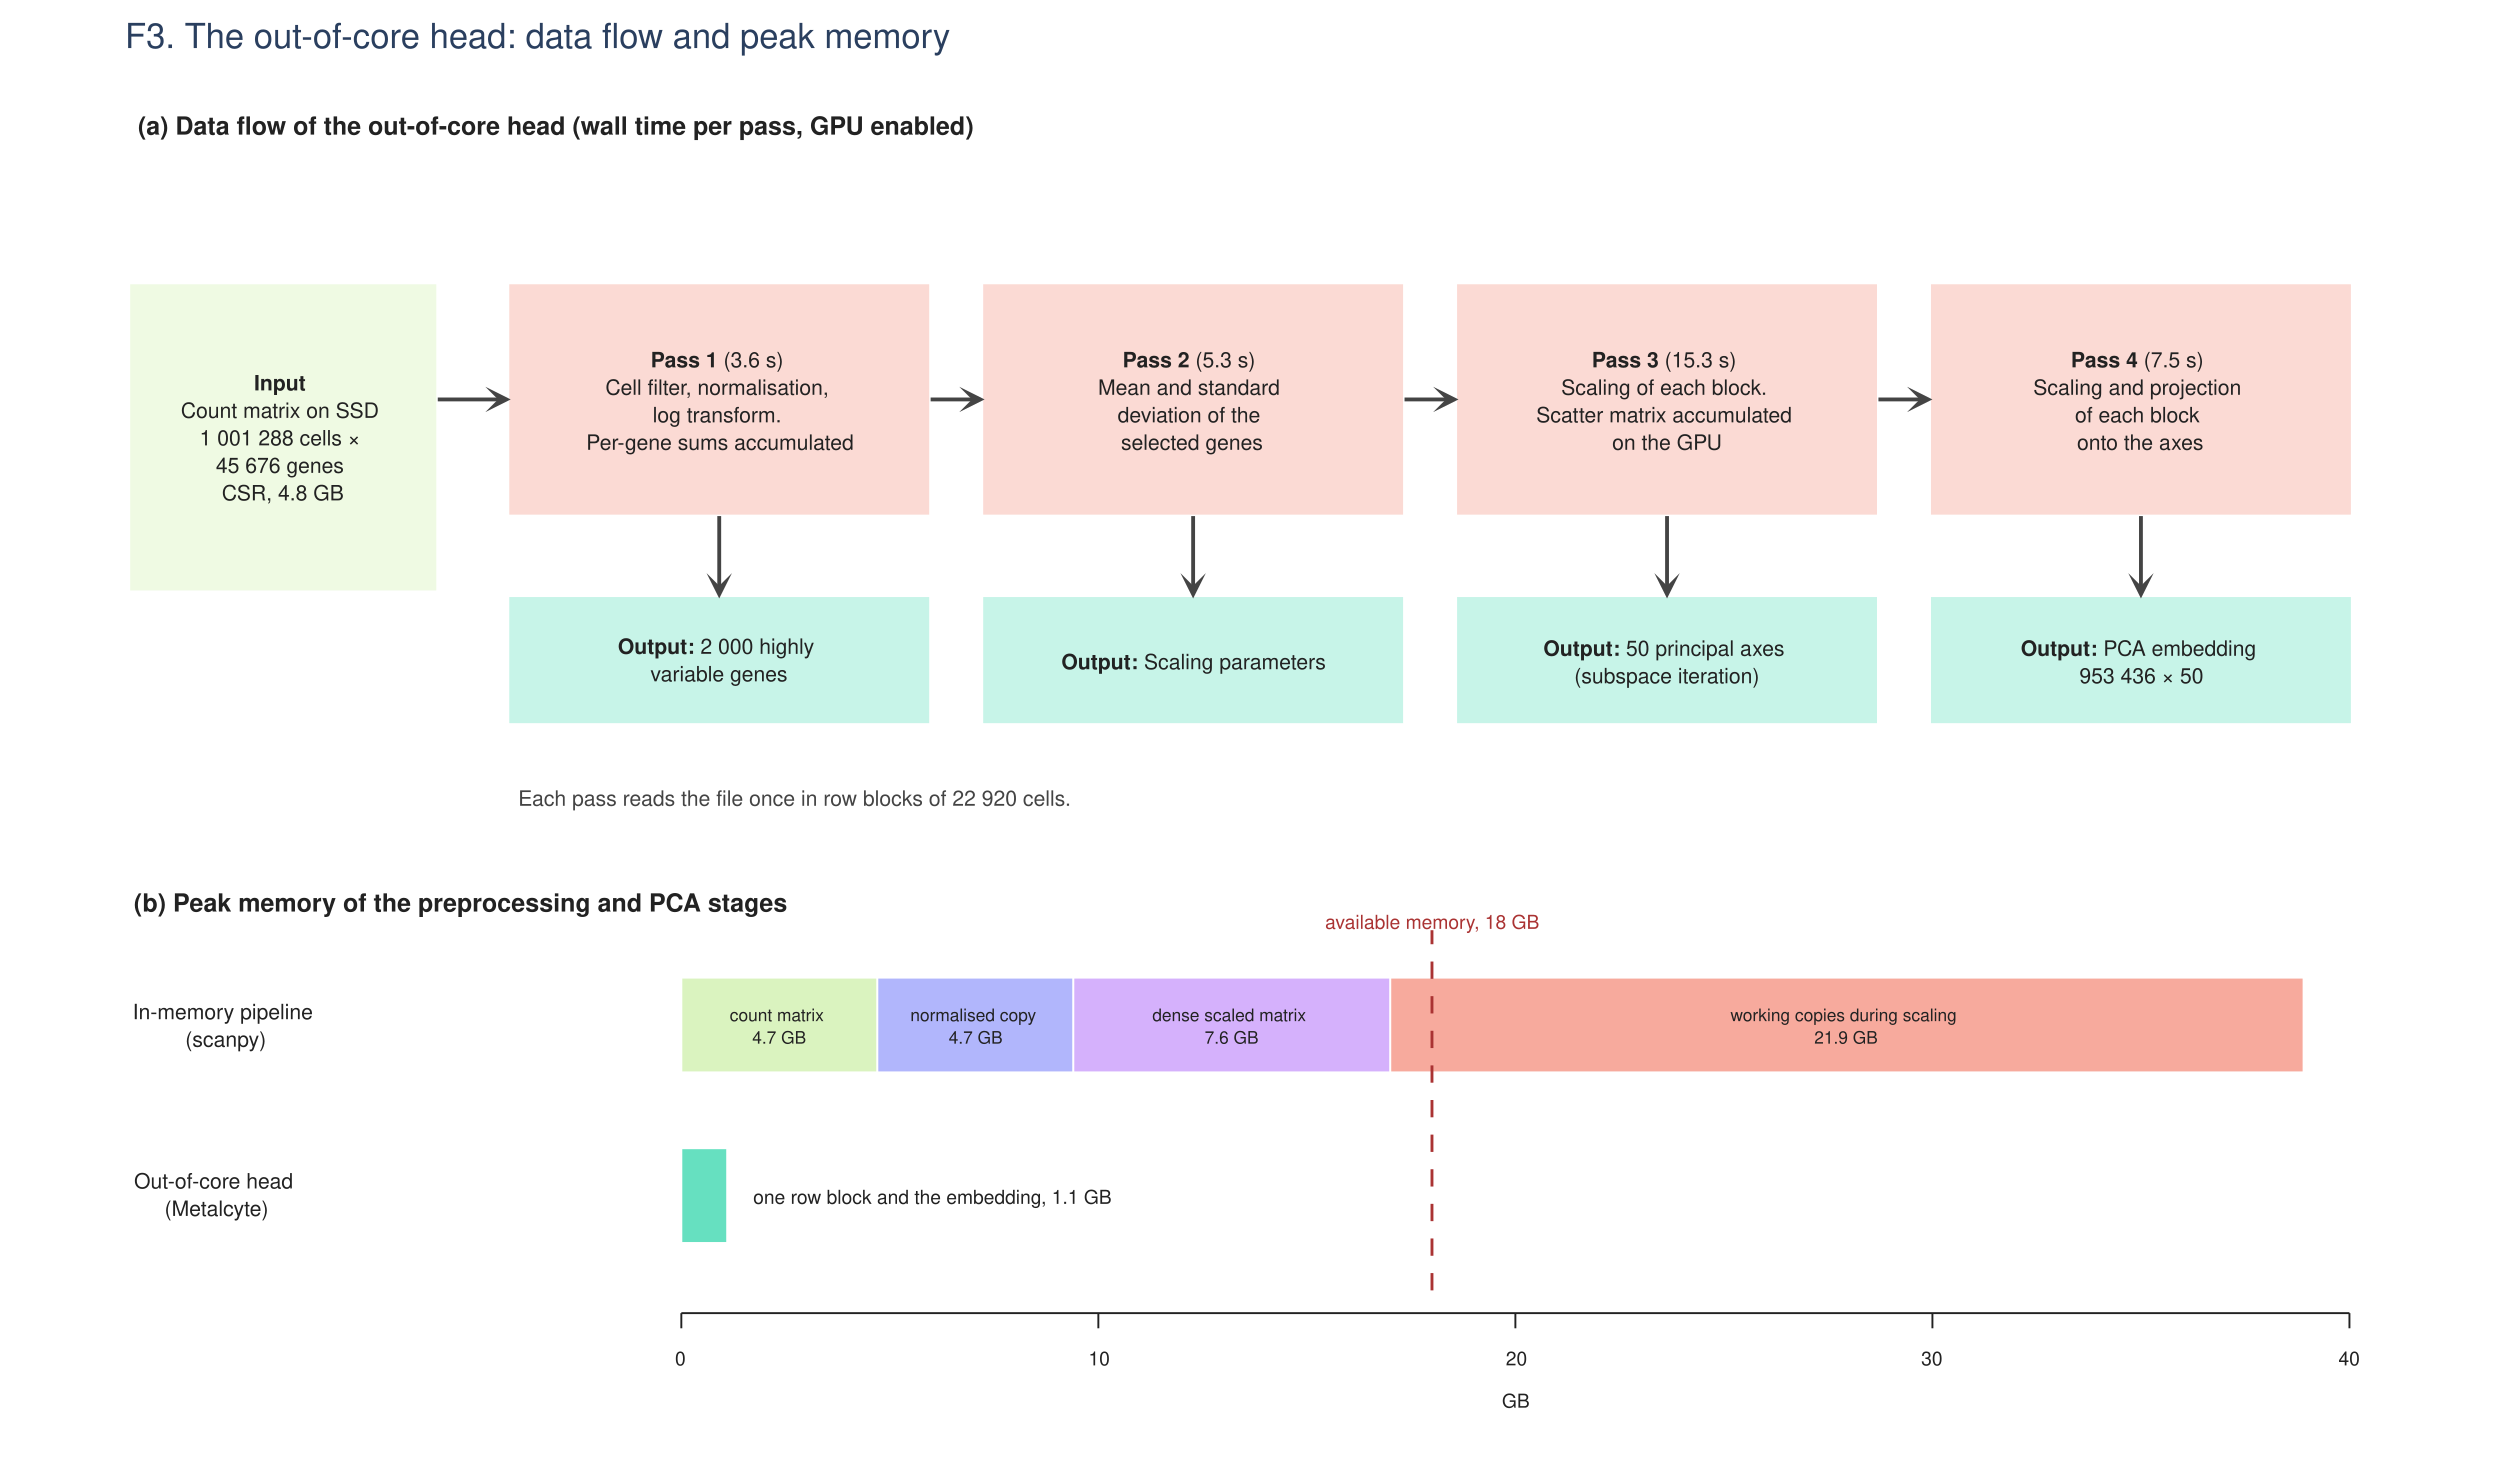
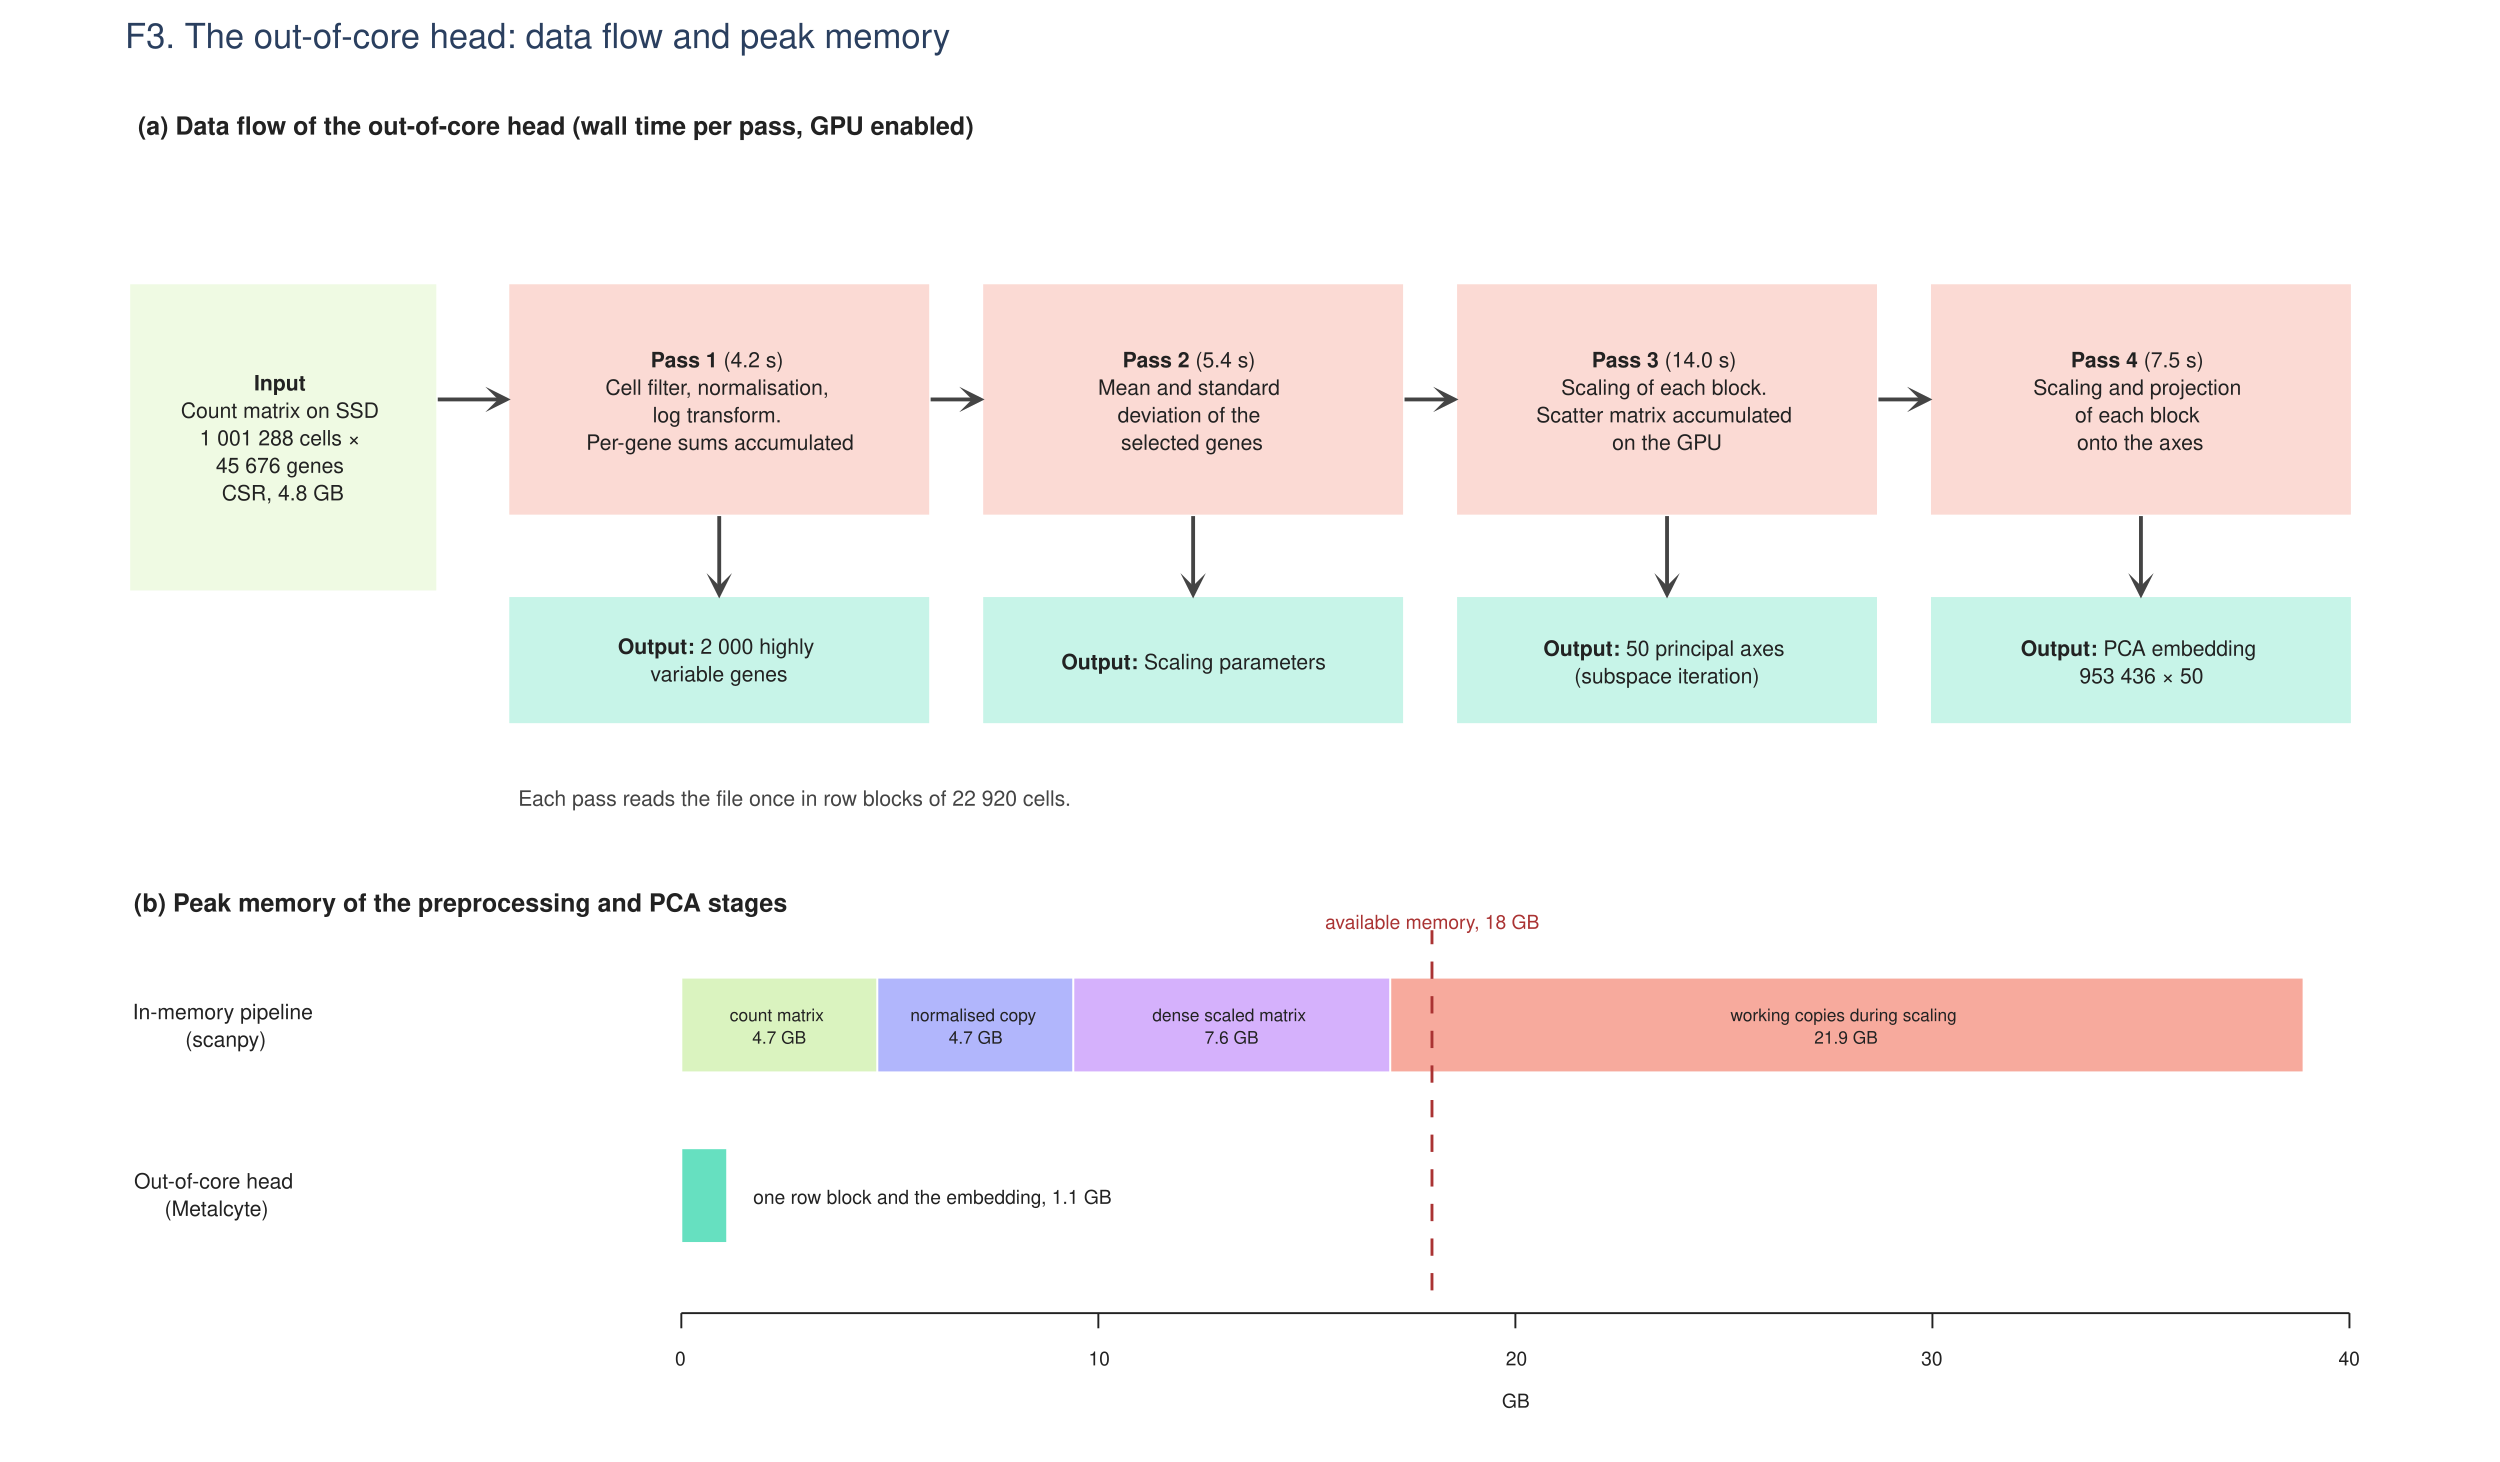
<svg xmlns="http://www.w3.org/2000/svg" class="main-svg" width="1300" height="760" style="" viewBox="0 0 1300 760">
  <rect x="0" y="0" width="1300" height="760" style="fill: rgb(255, 255, 255); fill-opacity: 1;" />
-   <defs id="defs-46ca34">
+   <defs id="defs-37f586">
    <g class="clips">
-       <clipPath id="clip46ca34xyplot" class="plotclip">
+       <clipPath id="clip37f586xyplot" class="plotclip">
        <rect width="1260" height="690" />
      </clipPath>
-       <clipPath class="axesclip" id="clip46ca34x">
+       <clipPath class="axesclip" id="clip37f586x">
        <rect x="20" y="0" width="1260" height="760" />
      </clipPath>
-       <clipPath class="axesclip" id="clip46ca34y">
+       <clipPath class="axesclip" id="clip37f586y">
        <rect x="0" y="50" width="1300" height="690" />
      </clipPath>
-       <clipPath class="axesclip" id="clip46ca34xy">
+       <clipPath class="axesclip" id="clip37f586xy">
        <rect x="20" y="50" width="1260" height="690" />
      </clipPath>
    </g>
    <g class="gradients" />
    <g class="patterns" />
  </defs>
  <g class="bglayer" />
  <g class="layer-below">
    <g class="imagelayer" />
    <g class="shapelayer" />
  </g>
  <g class="cartesianlayer">
    <g class="subplot xy">
      <g class="layer-subplot">
        <g class="shapelayer">
-           <g class="shape-group" data-index="0" clip-path="url(#clip46ca34xy)">
+           <g class="shape-group" data-index="0" clip-path="url(#clip37f586xy)">
            <path data-index="0" fill-rule="evenodd" d="M68.43,306.29H226.14V148.57H68.43Z" style="opacity: 0.22; stroke: rgb(182, 232, 128); stroke-opacity: 1; fill: rgb(182, 232, 128); fill-opacity: 1; stroke-width: 1.5px;" />
          </g>
-           <g class="shape-group" data-index="1" clip-path="url(#clip46ca34xy)">
+           <g class="shape-group" data-index="1" clip-path="url(#clip37f586xy)">
            <path data-index="1" fill-rule="evenodd" d="M265.57,266.86H482.43V148.57H265.57Z" style="opacity: 0.22; stroke: rgb(239, 85, 59); stroke-opacity: 1; fill: rgb(239, 85, 59); fill-opacity: 1; stroke-width: 1.5px;" />
          </g>
-           <g class="shape-group" data-index="2" clip-path="url(#clip46ca34xy)">
+           <g class="shape-group" data-index="2" clip-path="url(#clip37f586xy)">
            <path data-index="2" fill-rule="evenodd" d="M265.57,375.29H482.43V311.21H265.57Z" style="opacity: 0.22; stroke: rgb(0, 204, 150); stroke-opacity: 1; fill: rgb(0, 204, 150); fill-opacity: 1; stroke-width: 1.5px;" />
          </g>
-           <g class="shape-group" data-index="3" clip-path="url(#clip46ca34xy)">
+           <g class="shape-group" data-index="3" clip-path="url(#clip37f586xy)">
            <path data-index="3" fill-rule="evenodd" d="M512,266.86H728.86V148.57H512Z" style="opacity: 0.22; stroke: rgb(239, 85, 59); stroke-opacity: 1; fill: rgb(239, 85, 59); fill-opacity: 1; stroke-width: 1.5px;" />
          </g>
-           <g class="shape-group" data-index="4" clip-path="url(#clip46ca34xy)">
+           <g class="shape-group" data-index="4" clip-path="url(#clip37f586xy)">
            <path data-index="4" fill-rule="evenodd" d="M512,375.29H728.86V311.21H512Z" style="opacity: 0.22; stroke: rgb(0, 204, 150); stroke-opacity: 1; fill: rgb(0, 204, 150); fill-opacity: 1; stroke-width: 1.5px;" />
          </g>
-           <g class="shape-group" data-index="5" clip-path="url(#clip46ca34xy)">
+           <g class="shape-group" data-index="5" clip-path="url(#clip37f586xy)">
            <path data-index="5" fill-rule="evenodd" d="M758.43,266.86H975.29V148.57H758.43Z" style="opacity: 0.22; stroke: rgb(239, 85, 59); stroke-opacity: 1; fill: rgb(239, 85, 59); fill-opacity: 1; stroke-width: 1.5px;" />
          </g>
-           <g class="shape-group" data-index="6" clip-path="url(#clip46ca34xy)">
+           <g class="shape-group" data-index="6" clip-path="url(#clip37f586xy)">
            <path data-index="6" fill-rule="evenodd" d="M758.43,375.29H975.29V311.21H758.43Z" style="opacity: 0.22; stroke: rgb(0, 204, 150); stroke-opacity: 1; fill: rgb(0, 204, 150); fill-opacity: 1; stroke-width: 1.5px;" />
          </g>
-           <g class="shape-group" data-index="7" clip-path="url(#clip46ca34xy)">
+           <g class="shape-group" data-index="7" clip-path="url(#clip37f586xy)">
            <path data-index="7" fill-rule="evenodd" d="M1004.86,266.86H1221.71V148.57H1004.86Z" style="opacity: 0.22; stroke: rgb(239, 85, 59); stroke-opacity: 1; fill: rgb(239, 85, 59); fill-opacity: 1; stroke-width: 1.5px;" />
          </g>
-           <g class="shape-group" data-index="8" clip-path="url(#clip46ca34xy)">
+           <g class="shape-group" data-index="8" clip-path="url(#clip37f586xy)">
            <path data-index="8" fill-rule="evenodd" d="M1004.86,375.29H1221.71V311.21H1004.86Z" style="opacity: 0.22; stroke: rgb(0, 204, 150); stroke-opacity: 1; fill: rgb(0, 204, 150); fill-opacity: 1; stroke-width: 1.5px;" />
          </g>
        </g>
        <g class="imagelayer" />
      </g>
      <g class="minor-gridlayer">
        <g class="x" />
        <g class="y" />
      </g>
      <g class="gridlayer">
        <g class="x" />
        <g class="y" />
      </g>
      <g class="zerolinelayer" />
      <g class="layer-between">
        <g class="shapelayer" />
        <g class="imagelayer" />
      </g>
      <path class="xlines-below" />
      <path class="ylines-below" />
      <g class="overlines-below" />
      <g class="xaxislayer-below" />
      <g class="yaxislayer-below" />
      <g class="overaxes-below" />
      <g class="overplot">
-         <g class="xy" transform="translate(20,50)" clip-path="url(#clip46ca34xyplot)" />
+         <g class="xy" transform="translate(20,50)" clip-path="url(#clip37f586xyplot)" />
      </g>
      <g class="zerolinelayer-above" />
      <path class="xlines-above crisp" d="M0,0" style="fill: none;" />
      <path class="ylines-above crisp" d="M0,0" style="fill: none;" />
      <g class="overlines-above" />
      <g class="xaxislayer-above" />
      <g class="yaxislayer-above" />
      <g class="overaxes-above" />
    </g>
  </g>
  <g class="polarlayer" />
  <g class="smithlayer" />
  <g class="ternarylayer" />
  <g class="geolayer" />
  <g class="funnelarealayer" />
  <g class="pielayer" />
  <g class="iciclelayer" />
  <g class="treemaplayer" />
  <g class="sunburstlayer" />
  <g class="glimages" />
-   <defs id="topdefs-46ca34">
+   <defs id="topdefs-37f586">
    <g class="clips" />
  </defs>
  <g class="layer-above">
    <g class="imagelayer" />
    <g class="shapelayer">
-       <g class="shape-group" data-index="9" clip-path="url(#clip46ca34xy)">
+       <g class="shape-group" data-index="9" clip-path="url(#clip37f586xy)">
        <path data-index="9" fill-rule="evenodd" d="M354.29,690.71L354.29,682.83" style="opacity: 1; stroke: rgb(34, 34, 34); stroke-opacity: 1; fill: rgb(0, 0, 0); fill-opacity: 0; stroke-width: 1px;" />
      </g>
-       <g class="shape-group" data-index="10" clip-path="url(#clip46ca34xy)">
+       <g class="shape-group" data-index="10" clip-path="url(#clip37f586xy)">
        <path data-index="10" fill-rule="evenodd" d="M571.14,690.71L571.14,682.83" style="opacity: 1; stroke: rgb(34, 34, 34); stroke-opacity: 1; fill: rgb(0, 0, 0); fill-opacity: 0; stroke-width: 1px;" />
      </g>
-       <g class="shape-group" data-index="11" clip-path="url(#clip46ca34xy)">
+       <g class="shape-group" data-index="11" clip-path="url(#clip37f586xy)">
        <path data-index="11" fill-rule="evenodd" d="M788,690.71L788,682.83" style="opacity: 1; stroke: rgb(34, 34, 34); stroke-opacity: 1; fill: rgb(0, 0, 0); fill-opacity: 0; stroke-width: 1px;" />
      </g>
-       <g class="shape-group" data-index="12" clip-path="url(#clip46ca34xy)">
+       <g class="shape-group" data-index="12" clip-path="url(#clip37f586xy)">
        <path data-index="12" fill-rule="evenodd" d="M1004.86,690.71L1004.86,682.83" style="opacity: 1; stroke: rgb(34, 34, 34); stroke-opacity: 1; fill: rgb(0, 0, 0); fill-opacity: 0; stroke-width: 1px;" />
      </g>
-       <g class="shape-group" data-index="13" clip-path="url(#clip46ca34xy)">
+       <g class="shape-group" data-index="13" clip-path="url(#clip37f586xy)">
        <path data-index="13" fill-rule="evenodd" d="M1221.71,690.71L1221.71,682.83" style="opacity: 1; stroke: rgb(34, 34, 34); stroke-opacity: 1; fill: rgb(0, 0, 0); fill-opacity: 0; stroke-width: 1px;" />
      </g>
-       <g class="shape-group" data-index="14" clip-path="url(#clip46ca34xy)">
+       <g class="shape-group" data-index="14" clip-path="url(#clip37f586xy)">
        <path data-index="14" fill-rule="evenodd" d="M354.29,682.83L1221.71,682.83" style="opacity: 1; stroke: rgb(34, 34, 34); stroke-opacity: 1; fill: rgb(0, 0, 0); fill-opacity: 0; stroke-width: 1px;" />
      </g>
-       <g class="shape-group" data-index="15" clip-path="url(#clip46ca34xy)">
+       <g class="shape-group" data-index="15" clip-path="url(#clip37f586xy)">
        <path data-index="15" fill-rule="evenodd" d="M354.29,557.64H456.21V508.36H354.29Z" style="opacity: 0.5; stroke: rgb(255, 255, 255); stroke-opacity: 1; fill: rgb(182, 232, 128); fill-opacity: 1; stroke-width: 1px;" />
      </g>
-       <g class="shape-group" data-index="16" clip-path="url(#clip46ca34xy)">
+       <g class="shape-group" data-index="16" clip-path="url(#clip37f586xy)">
        <path data-index="16" fill-rule="evenodd" d="M456.21,557.64H558.13V508.36H456.21Z" style="opacity: 0.5; stroke: rgb(255, 255, 255); stroke-opacity: 1; fill: rgb(99, 110, 250); fill-opacity: 1; stroke-width: 1px;" />
      </g>
-       <g class="shape-group" data-index="17" clip-path="url(#clip46ca34xy)">
+       <g class="shape-group" data-index="17" clip-path="url(#clip37f586xy)">
        <path data-index="17" fill-rule="evenodd" d="M558.13,557.64H722.94V508.36H558.13Z" style="opacity: 0.5; stroke: rgb(255, 255, 255); stroke-opacity: 1; fill: rgb(171, 99, 250); fill-opacity: 1; stroke-width: 1px;" />
      </g>
-       <g class="shape-group" data-index="18" clip-path="url(#clip46ca34xy)">
+       <g class="shape-group" data-index="18" clip-path="url(#clip37f586xy)">
        <path data-index="18" fill-rule="evenodd" d="M722.94,557.64H1197.86V508.36H722.94Z" style="opacity: 0.5; stroke: rgb(255, 255, 255); stroke-opacity: 1; fill: rgb(239, 85, 59); fill-opacity: 1; stroke-width: 1px;" />
      </g>
-       <g class="shape-group" data-index="19" clip-path="url(#clip46ca34xy)">
+       <g class="shape-group" data-index="19" clip-path="url(#clip37f586xy)">
        <path data-index="19" fill-rule="evenodd" d="M354.29,646.36H378.14V597.07H354.29Z" style="opacity: 0.6; stroke: rgb(255, 255, 255); stroke-opacity: 1; fill: rgb(0, 204, 150); fill-opacity: 1; stroke-width: 1px;" />
      </g>
-       <g class="shape-group" data-index="20" clip-path="url(#clip46ca34xy)">
+       <g class="shape-group" data-index="20" clip-path="url(#clip37f586xy)">
        <path data-index="20" fill-rule="evenodd" d="M744.63,671L744.63,483.71" style="opacity: 1; stroke: rgb(170, 51, 51); stroke-opacity: 1; fill: rgb(0, 0, 0); fill-opacity: 0; stroke-dasharray: 9px, 9px; stroke-width: 1.5px;" />
      </g>
    </g>
  </g>
  <g class="infolayer">
    <g class="g-gtitle">
      <text class="gtitle" x="65" y="25" text-anchor="start" dy="0em" style="opacity: 1; font-family: 'Helvetica Neue', Helvetica, Arial, sans-serif; font-size: 18px; fill: rgb(42, 63, 95); fill-opacity: 1; white-space: pre;">F3. The out-of-core head: data flow and peak memory</text>
    </g>
    <g class="annotation" data-index="0" style="opacity: 1;">
      <g class="annotation-text-g" transform="rotate(0,289.43,64.79)">
        <g class="cursor-pointer" transform="translate(68,55)">
          <rect class="bg" x="0.5" y="0.5" width="441" height="19" style="stroke-width: 1px; stroke: rgb(0, 0, 0); stroke-opacity: 0; fill: rgb(0, 0, 0); fill-opacity: 0;" />
          <text class="annotation-text" text-anchor="middle" x="221.031" y="15" style="font-family: 'Helvetica Neue', Helvetica, Arial, sans-serif; font-size: 13px; fill: rgb(34, 34, 34); fill-opacity: 1; white-space: pre;">
            <tspan style="font-weight:bold">(a) Data flow of the out-of-core head (wall time per pass, GPU enabled)</tspan>
          </text>
        </g>
      </g>
    </g>
    <g class="annotation" data-index="1" style="opacity: 1;">
      <g class="annotation-text-g" transform="rotate(0,147.29,227.43)">
        <g class="cursor-pointer" transform="translate(93,190)">
          <rect class="bg" x="0.5" y="0.5" width="107" height="73" style="stroke-width: 1px; stroke: rgb(0, 0, 0); stroke-opacity: 0; fill: rgb(0, 0, 0); fill-opacity: 0;" />
          <text class="annotation-text" text-anchor="middle" x="54.062" y="13" style="font-family: 'Helvetica Neue', Helvetica, Arial, sans-serif; font-size: 11px; fill: rgb(34, 34, 34); fill-opacity: 1; white-space: pre;">
            <tspan class="line" dy="0em" x="54.062" y="13">
              <tspan style="font-weight:bold">Input</tspan>
            </tspan>
            <tspan class="line" dy="1.3em" x="54.062" y="13">Count matrix on SSD</tspan>
            <tspan class="line" dy="2.6em" x="54.062" y="13">1 001 288 cells ×</tspan>
            <tspan class="line" dy="3.9em" x="54.062" y="13">45 676 genes</tspan>
            <tspan class="line" dy="5.2em" x="54.062" y="13">CSR, 4.8 GB</tspan>
          </text>
        </g>
      </g>
    </g>
    <g class="annotation" data-index="2" style="opacity: 1;">
      <g class="annotation-text-g" transform="rotate(0,374,207.71)">
        <g class="cursor-pointer" transform="translate(302,178)">
          <rect class="bg" x="0.5" y="0.5" width="144" height="59" style="stroke-width: 1px; stroke: rgb(0, 0, 0); stroke-opacity: 0; fill: rgb(0, 0, 0); fill-opacity: 0;" />
          <text class="annotation-text" text-anchor="middle" x="72.406" y="13" style="font-family: 'Helvetica Neue', Helvetica, Arial, sans-serif; font-size: 11px; fill: rgb(34, 34, 34); fill-opacity: 1; white-space: pre;">
            <tspan class="line" dy="0em" x="72.406" y="13">
-               <tspan style="font-weight:bold">Pass 1</tspan> (3.6 s)</tspan>
+               <tspan style="font-weight:bold">Pass 1</tspan> (4.2 s)</tspan>
            <tspan class="line" dy="1.3em" x="72.406" y="13">Cell filter, normalisation,</tspan>
            <tspan class="line" dy="2.6em" x="72.406" y="13">log transform.</tspan>
            <tspan class="line" dy="3.9em" x="72.406" y="13">Per-gene sums accumulated</tspan>
          </text>
        </g>
      </g>
    </g>
    <g class="annotation" data-index="3" style="opacity: 1;">
      <g class="annotation-text-g" transform="rotate(0,374,343.25)">
        <g class="cursor-pointer" transform="translate(321,327)">
          <rect class="bg" x="0.5" y="0.5" width="105" height="31" style="stroke-width: 1px; stroke: rgb(0, 0, 0); stroke-opacity: 0; fill: rgb(0, 0, 0); fill-opacity: 0;" />
          <text class="annotation-text" text-anchor="middle" x="52.859" y="13" style="font-family: 'Helvetica Neue', Helvetica, Arial, sans-serif; font-size: 11px; fill: rgb(34, 34, 34); fill-opacity: 1; white-space: pre;">
            <tspan class="line" dy="0em" x="52.859" y="13">
              <tspan style="font-weight:bold">Output:</tspan> 2 000 highly</tspan>
            <tspan class="line" dy="1.3em" x="52.859" y="13">variable genes</tspan>
          </text>
        </g>
      </g>
    </g>
    <g class="annotation" data-index="4" style="opacity: 1;">
      <g class="annotation-text-g" transform="rotate(0,374,266.86)">
        <g class="cursor-pointer" transform="translate(372,265)">
          <rect class="bg" x="0.5" y="0.5" width="3" height="3" style="stroke-width: 1px; stroke: rgb(0, 0, 0); stroke-opacity: 0; fill: rgb(0, 0, 0); fill-opacity: 0;" />
          <text class="annotation-text" text-anchor="middle" x="2" y="2" style="font-family: 'Helvetica Neue', Helvetica, Arial, sans-serif; font-size: 13px; fill: rgb(42, 63, 95); fill-opacity: 1; white-space: pre;" />
        </g>
      </g>
      <g class="annotation-arrow-g" style="opacity: 1;">
        <path d="M374,268.36L374,311.21" style="stroke-width: 2px; stroke: rgb(68, 68, 68); stroke-opacity: 1; stroke-dasharray: 0px, 0px, 39.44px, 42.85px;" />
        <path d="M-4.45,-3L-1.65,-0.2V0.2L-4.45,3L1.55,0Z" transform="translate(374,307.8)rotate(90)scale(2.2)" style="fill: rgb(68, 68, 68); stroke-width: 0;" />
      </g>
    </g>
    <g class="annotation" data-index="5" style="opacity: 1;">
      <g class="annotation-text-g" transform="rotate(0,226.14,207.71)">
        <g class="cursor-pointer" transform="translate(224,206)">
          <rect class="bg" x="0.5" y="0.5" width="3" height="3" style="stroke-width: 1px; stroke: rgb(0, 0, 0); stroke-opacity: 0; fill: rgb(0, 0, 0); fill-opacity: 0;" />
          <text class="annotation-text" text-anchor="middle" x="2" y="2" style="font-family: 'Helvetica Neue', Helvetica, Arial, sans-serif; font-size: 13px; fill: rgb(42, 63, 95); fill-opacity: 1; white-space: pre;" />
        </g>
      </g>
      <g class="annotation-arrow-g" style="opacity: 1;">
        <path d="M227.64,207.71L265.57,207.71" style="stroke-width: 2px; stroke: rgb(68, 68, 68); stroke-opacity: 1; stroke-dasharray: 0px, 0px, 34.52px, 37.93px;" />
        <path d="M-4.45,-3L-1.65,-0.2V0.2L-4.45,3L1.55,0Z" transform="translate(262.16,207.71)scale(2.2)" style="fill: rgb(68, 68, 68); stroke-width: 0;" />
      </g>
    </g>
    <g class="annotation" data-index="6" style="opacity: 1;">
      <g class="annotation-text-g" transform="rotate(0,620.43,207.71)">
        <g class="cursor-pointer" transform="translate(570,178)">
          <rect class="bg" x="0.5" y="0.5" width="99" height="59" style="stroke-width: 1px; stroke: rgb(0, 0, 0); stroke-opacity: 0; fill: rgb(0, 0, 0); fill-opacity: 0;" />
          <text class="annotation-text" text-anchor="middle" x="49.797" y="13" style="font-family: 'Helvetica Neue', Helvetica, Arial, sans-serif; font-size: 11px; fill: rgb(34, 34, 34); fill-opacity: 1; white-space: pre;">
            <tspan class="line" dy="0em" x="49.797" y="13">
-               <tspan style="font-weight:bold">Pass 2</tspan> (5.3 s)</tspan>
+               <tspan style="font-weight:bold">Pass 2</tspan> (5.4 s)</tspan>
            <tspan class="line" dy="1.3em" x="49.797" y="13">Mean and standard</tspan>
            <tspan class="line" dy="2.6em" x="49.797" y="13">deviation of the</tspan>
            <tspan class="line" dy="3.9em" x="49.797" y="13">selected genes</tspan>
          </text>
        </g>
      </g>
    </g>
    <g class="annotation" data-index="7" style="opacity: 1;">
      <g class="annotation-text-g" transform="rotate(0,620.43,343.25)">
        <g class="cursor-pointer" transform="translate(550,335)">
          <rect class="bg" x="0.5" y="0.5" width="140" height="16" style="stroke-width: 1px; stroke: rgb(0, 0, 0); stroke-opacity: 0; fill: rgb(0, 0, 0); fill-opacity: 0;" />
          <text class="annotation-text" text-anchor="middle" x="70.672" y="13" style="font-family: 'Helvetica Neue', Helvetica, Arial, sans-serif; font-size: 11px; fill: rgb(34, 34, 34); fill-opacity: 1; white-space: pre;">
            <tspan style="font-weight:bold">Output:</tspan> Scaling parameters</text>
        </g>
      </g>
    </g>
    <g class="annotation" data-index="8" style="opacity: 1;">
      <g class="annotation-text-g" transform="rotate(0,620.43,266.86)">
        <g class="cursor-pointer" transform="translate(618,265)">
          <rect class="bg" x="0.5" y="0.5" width="3" height="3" style="stroke-width: 1px; stroke: rgb(0, 0, 0); stroke-opacity: 0; fill: rgb(0, 0, 0); fill-opacity: 0;" />
          <text class="annotation-text" text-anchor="middle" x="2" y="2" style="font-family: 'Helvetica Neue', Helvetica, Arial, sans-serif; font-size: 13px; fill: rgb(42, 63, 95); fill-opacity: 1; white-space: pre;" />
        </g>
      </g>
      <g class="annotation-arrow-g" style="opacity: 1;">
        <path d="M620.43,268.36L620.43,311.21" style="stroke-width: 2px; stroke: rgb(68, 68, 68); stroke-opacity: 1; stroke-dasharray: 0px, 0px, 39.44px, 42.85px;" />
        <path d="M-4.45,-3L-1.65,-0.2V0.2L-4.45,3L1.55,0Z" transform="translate(620.43,307.8)rotate(90)scale(2.2)" style="fill: rgb(68, 68, 68); stroke-width: 0;" />
      </g>
    </g>
    <g class="annotation" data-index="9" style="opacity: 1;">
      <g class="annotation-text-g" transform="rotate(0,482.43,207.71)">
        <g class="cursor-pointer" transform="translate(480,206)">
          <rect class="bg" x="0.5" y="0.5" width="3" height="3" style="stroke-width: 1px; stroke: rgb(0, 0, 0); stroke-opacity: 0; fill: rgb(0, 0, 0); fill-opacity: 0;" />
          <text class="annotation-text" text-anchor="middle" x="2" y="2" style="font-family: 'Helvetica Neue', Helvetica, Arial, sans-serif; font-size: 13px; fill: rgb(42, 63, 95); fill-opacity: 1; white-space: pre;" />
        </g>
      </g>
      <g class="annotation-arrow-g" style="opacity: 1;">
        <path d="M483.93,207.71L512,207.71" style="stroke-width: 2px; stroke: rgb(68, 68, 68); stroke-opacity: 1; stroke-dasharray: 0px, 0px, 24.66px, 28.07px;" />
        <path d="M-4.45,-3L-1.65,-0.2V0.2L-4.45,3L1.55,0Z" transform="translate(508.59,207.71)scale(2.2)" style="fill: rgb(68, 68, 68); stroke-width: 0;" />
      </g>
    </g>
    <g class="annotation" data-index="10" style="opacity: 1;">
      <g class="annotation-text-g" transform="rotate(0,866.86,207.71)">
        <g class="cursor-pointer" transform="translate(797,178)">
          <rect class="bg" x="0.5" y="0.5" width="139" height="59" style="stroke-width: 1px; stroke: rgb(0, 0, 0); stroke-opacity: 0; fill: rgb(0, 0, 0); fill-opacity: 0;" />
          <text class="annotation-text" text-anchor="middle" x="69.852" y="13" style="font-family: 'Helvetica Neue', Helvetica, Arial, sans-serif; font-size: 11px; fill: rgb(34, 34, 34); fill-opacity: 1; white-space: pre;">
            <tspan class="line" dy="0em" x="69.852" y="13">
-               <tspan style="font-weight:bold">Pass 3</tspan> (15.3 s)</tspan>
+               <tspan style="font-weight:bold">Pass 3</tspan> (14.0 s)</tspan>
            <tspan class="line" dy="1.3em" x="69.852" y="13">Scaling of each block.</tspan>
            <tspan class="line" dy="2.6em" x="69.852" y="13">Scatter matrix accumulated</tspan>
            <tspan class="line" dy="3.9em" x="69.852" y="13">on the GPU</tspan>
          </text>
        </g>
      </g>
    </g>
    <g class="annotation" data-index="11" style="opacity: 1;">
      <g class="annotation-text-g" transform="rotate(0,866.86,343.25)">
        <g class="cursor-pointer" transform="translate(802,328)">
          <rect class="bg" x="0.5" y="0.5" width="129" height="30" style="stroke-width: 1px; stroke: rgb(0, 0, 0); stroke-opacity: 0; fill: rgb(0, 0, 0); fill-opacity: 0;" />
          <text class="annotation-text" text-anchor="middle" x="64.766" y="13" style="font-family: 'Helvetica Neue', Helvetica, Arial, sans-serif; font-size: 11px; fill: rgb(34, 34, 34); fill-opacity: 1; white-space: pre;">
            <tspan class="line" dy="0em" x="64.766" y="13">
              <tspan style="font-weight:bold">Output:</tspan> 50 principal axes</tspan>
            <tspan class="line" dy="1.3em" x="64.766" y="13">(subspace iteration)</tspan>
          </text>
        </g>
      </g>
    </g>
    <g class="annotation" data-index="12" style="opacity: 1;">
      <g class="annotation-text-g" transform="rotate(0,866.86,266.86)">
        <g class="cursor-pointer" transform="translate(865,265)">
          <rect class="bg" x="0.5" y="0.5" width="3" height="3" style="stroke-width: 1px; stroke: rgb(0, 0, 0); stroke-opacity: 0; fill: rgb(0, 0, 0); fill-opacity: 0;" />
          <text class="annotation-text" text-anchor="middle" x="2" y="2" style="font-family: 'Helvetica Neue', Helvetica, Arial, sans-serif; font-size: 13px; fill: rgb(42, 63, 95); fill-opacity: 1; white-space: pre;" />
        </g>
      </g>
      <g class="annotation-arrow-g" style="opacity: 1;">
        <path d="M866.86,268.36L866.86,311.21" style="stroke-width: 2px; stroke: rgb(68, 68, 68); stroke-opacity: 1; stroke-dasharray: 0px, 0px, 39.44px, 42.85px;" />
        <path d="M-4.45,-3L-1.65,-0.2V0.2L-4.45,3L1.55,0Z" transform="translate(866.86,307.8)rotate(90)scale(2.2)" style="fill: rgb(68, 68, 68); stroke-width: 0;" />
      </g>
    </g>
    <g class="annotation" data-index="13" style="opacity: 1;">
      <g class="annotation-text-g" transform="rotate(0,728.86,207.71)">
        <g class="cursor-pointer" transform="translate(727,206)">
          <rect class="bg" x="0.5" y="0.5" width="3" height="3" style="stroke-width: 1px; stroke: rgb(0, 0, 0); stroke-opacity: 0; fill: rgb(0, 0, 0); fill-opacity: 0;" />
          <text class="annotation-text" text-anchor="middle" x="2" y="2" style="font-family: 'Helvetica Neue', Helvetica, Arial, sans-serif; font-size: 13px; fill: rgb(42, 63, 95); fill-opacity: 1; white-space: pre;" />
        </g>
      </g>
      <g class="annotation-arrow-g" style="opacity: 1;">
        <path d="M730.36,207.71L758.43,207.71" style="stroke-width: 2px; stroke: rgb(68, 68, 68); stroke-opacity: 1; stroke-dasharray: 0px, 0px, 24.66px, 28.07px;" />
        <path d="M-4.45,-3L-1.65,-0.2V0.2L-4.45,3L1.55,0Z" transform="translate(755.02,207.71)scale(2.2)" style="fill: rgb(68, 68, 68); stroke-width: 0;" />
      </g>
    </g>
    <g class="annotation" data-index="14" style="opacity: 1;">
      <g class="annotation-text-g" transform="rotate(0,1113.29,207.71)">
        <g class="cursor-pointer" transform="translate(1056,178)">
          <rect class="bg" x="0.5" y="0.5" width="113" height="59" style="stroke-width: 1px; stroke: rgb(0, 0, 0); stroke-opacity: 0; fill: rgb(0, 0, 0); fill-opacity: 0;" />
          <text class="annotation-text" text-anchor="middle" x="56.914" y="13" style="font-family: 'Helvetica Neue', Helvetica, Arial, sans-serif; font-size: 11px; fill: rgb(34, 34, 34); fill-opacity: 1; white-space: pre;">
            <tspan class="line" dy="0em" x="56.914" y="13">
              <tspan style="font-weight:bold">Pass 4</tspan> (7.5 s)</tspan>
            <tspan class="line" dy="1.3em" x="56.914" y="13">Scaling and projection</tspan>
            <tspan class="line" dy="2.6em" x="56.914" y="13">of each block</tspan>
            <tspan class="line" dy="3.9em" x="56.914" y="13">onto the axes</tspan>
          </text>
        </g>
      </g>
    </g>
    <g class="annotation" data-index="15" style="opacity: 1;">
      <g class="annotation-text-g" transform="rotate(0,1113.29,343.25)">
        <g class="cursor-pointer" transform="translate(1050,328)">
          <rect class="bg" x="0.5" y="0.5" width="126" height="30" style="stroke-width: 1px; stroke: rgb(0, 0, 0); stroke-opacity: 0; fill: rgb(0, 0, 0); fill-opacity: 0;" />
          <text class="annotation-text" text-anchor="middle" x="63.547" y="13" style="font-family: 'Helvetica Neue', Helvetica, Arial, sans-serif; font-size: 11px; fill: rgb(34, 34, 34); fill-opacity: 1; white-space: pre;">
            <tspan class="line" dy="0em" x="63.547" y="13">
              <tspan style="font-weight:bold">Output:</tspan> PCA embedding</tspan>
            <tspan class="line" dy="1.3em" x="63.547" y="13">953 436 × 50</tspan>
          </text>
        </g>
      </g>
    </g>
    <g class="annotation" data-index="16" style="opacity: 1;">
      <g class="annotation-text-g" transform="rotate(0,1113.29,266.86)">
        <g class="cursor-pointer" transform="translate(1111,265)">
          <rect class="bg" x="0.5" y="0.5" width="3" height="3" style="stroke-width: 1px; stroke: rgb(0, 0, 0); stroke-opacity: 0; fill: rgb(0, 0, 0); fill-opacity: 0;" />
          <text class="annotation-text" text-anchor="middle" x="2" y="2" style="font-family: 'Helvetica Neue', Helvetica, Arial, sans-serif; font-size: 13px; fill: rgb(42, 63, 95); fill-opacity: 1; white-space: pre;" />
        </g>
      </g>
      <g class="annotation-arrow-g" style="opacity: 1;">
        <path d="M1113.29,268.36L1113.29,311.21" style="stroke-width: 2px; stroke: rgb(68, 68, 68); stroke-opacity: 1; stroke-dasharray: 0px, 0px, 39.44px, 42.85px;" />
        <path d="M-4.45,-3L-1.65,-0.2V0.2L-4.45,3L1.55,0Z" transform="translate(1113.29,307.8)rotate(90)scale(2.2)" style="fill: rgb(68, 68, 68); stroke-width: 0;" />
      </g>
    </g>
    <g class="annotation" data-index="17" style="opacity: 1;">
      <g class="annotation-text-g" transform="rotate(0,975.29,207.71)">
        <g class="cursor-pointer" transform="translate(973,206)">
          <rect class="bg" x="0.5" y="0.5" width="3" height="3" style="stroke-width: 1px; stroke: rgb(0, 0, 0); stroke-opacity: 0; fill: rgb(0, 0, 0); fill-opacity: 0;" />
          <text class="annotation-text" text-anchor="middle" x="2" y="2" style="font-family: 'Helvetica Neue', Helvetica, Arial, sans-serif; font-size: 13px; fill: rgb(42, 63, 95); fill-opacity: 1; white-space: pre;" />
        </g>
      </g>
      <g class="annotation-arrow-g" style="opacity: 1;">
        <path d="M976.79,207.71L1004.86,207.71" style="stroke-width: 2px; stroke: rgb(68, 68, 68); stroke-opacity: 1; stroke-dasharray: 0px, 0px, 24.66px, 28.07px;" />
        <path d="M-4.45,-3L-1.65,-0.2V0.2L-4.45,3L1.55,0Z" transform="translate(1001.45,207.71)scale(2.2)" style="fill: rgb(68, 68, 68); stroke-width: 0;" />
      </g>
    </g>
    <g class="annotation" data-index="18" style="opacity: 1;">
      <g class="annotation-text-g" transform="rotate(0,412.57,414.71)">
        <g class="cursor-pointer" transform="translate(266,407)">
          <rect class="bg" x="0.5" y="0.5" width="293" height="15" style="stroke-width: 1px; stroke: rgb(0, 0, 0); stroke-opacity: 0; fill: rgb(0, 0, 0); fill-opacity: 0;" />
          <text class="annotation-text" text-anchor="middle" x="147.172" y="12" style="font-family: 'Helvetica Neue', Helvetica, Arial, sans-serif; font-size: 11px; fill: rgb(68, 68, 68); fill-opacity: 1; white-space: pre;">Each pass reads the file once in row blocks of 22 920 cells.</text>
        </g>
      </g>
    </g>
    <g class="annotation" data-index="19" style="opacity: 1;">
      <g class="annotation-text-g" transform="rotate(0,239.93,468.93)">
        <g class="cursor-pointer" transform="translate(68,459)">
          <rect class="bg" x="0.5" y="0.5" width="342" height="19" style="stroke-width: 1px; stroke: rgb(0, 0, 0); stroke-opacity: 0; fill: rgb(0, 0, 0); fill-opacity: 0;" />
          <text class="annotation-text" text-anchor="middle" x="171.477" y="15" style="font-family: 'Helvetica Neue', Helvetica, Arial, sans-serif; font-size: 13px; fill: rgb(34, 34, 34); fill-opacity: 1; white-space: pre;">
            <tspan style="font-weight:bold">(b) Peak memory of the preprocessing and PCA stages</tspan>
          </text>
        </g>
      </g>
    </g>
    <g class="annotation" data-index="20" style="opacity: 1;">
      <g class="annotation-text-g" transform="rotate(0,354.29,705.5)">
        <g class="cursor-pointer" transform="translate(349,698)">
          <rect class="bg" x="0.5" y="0.5" width="9" height="15" style="stroke-width: 1px; stroke: rgb(0, 0, 0); stroke-opacity: 0; fill: rgb(0, 0, 0); fill-opacity: 0;" />
          <text class="annotation-text" text-anchor="middle" x="4.781" y="12" style="font-family: 'Helvetica Neue', Helvetica, Arial, sans-serif; font-size: 10px; fill: rgb(34, 34, 34); fill-opacity: 1; white-space: pre;">0</text>
        </g>
      </g>
    </g>
    <g class="annotation" data-index="21" style="opacity: 1;">
      <g class="annotation-text-g" transform="rotate(0,571.14,705.5)">
        <g class="cursor-pointer" transform="translate(564,698)">
          <rect class="bg" x="0.5" y="0.5" width="14" height="15" style="stroke-width: 1px; stroke: rgb(0, 0, 0); stroke-opacity: 0; fill: rgb(0, 0, 0); fill-opacity: 0;" />
          <text class="annotation-text" text-anchor="middle" x="7.562" y="12" style="font-family: 'Helvetica Neue', Helvetica, Arial, sans-serif; font-size: 10px; fill: rgb(34, 34, 34); fill-opacity: 1; white-space: pre;">10</text>
        </g>
      </g>
    </g>
    <g class="annotation" data-index="22" style="opacity: 1;">
      <g class="annotation-text-g" transform="rotate(0,788,705.5)">
        <g class="cursor-pointer" transform="translate(781,698)">
          <rect class="bg" x="0.5" y="0.5" width="14" height="15" style="stroke-width: 1px; stroke: rgb(0, 0, 0); stroke-opacity: 0; fill: rgb(0, 0, 0); fill-opacity: 0;" />
          <text class="annotation-text" text-anchor="middle" x="7.562" y="12" style="font-family: 'Helvetica Neue', Helvetica, Arial, sans-serif; font-size: 10px; fill: rgb(34, 34, 34); fill-opacity: 1; white-space: pre;">20</text>
        </g>
      </g>
    </g>
    <g class="annotation" data-index="23" style="opacity: 1;">
      <g class="annotation-text-g" transform="rotate(0,1004.86,705.5)">
        <g class="cursor-pointer" transform="translate(997,698)">
          <rect class="bg" x="0.5" y="0.5" width="14" height="15" style="stroke-width: 1px; stroke: rgb(0, 0, 0); stroke-opacity: 0; fill: rgb(0, 0, 0); fill-opacity: 0;" />
          <text class="annotation-text" text-anchor="middle" x="7.562" y="12" style="font-family: 'Helvetica Neue', Helvetica, Arial, sans-serif; font-size: 10px; fill: rgb(34, 34, 34); fill-opacity: 1; white-space: pre;">30</text>
        </g>
      </g>
    </g>
    <g class="annotation" data-index="24" style="opacity: 1;">
      <g class="annotation-text-g" transform="rotate(0,1221.71,705.5)">
        <g class="cursor-pointer" transform="translate(1214,698)">
          <rect class="bg" x="0.5" y="0.5" width="14" height="15" style="stroke-width: 1px; stroke: rgb(0, 0, 0); stroke-opacity: 0; fill: rgb(0, 0, 0); fill-opacity: 0;" />
          <text class="annotation-text" text-anchor="middle" x="7.562" y="12" style="font-family: 'Helvetica Neue', Helvetica, Arial, sans-serif; font-size: 10px; fill: rgb(34, 34, 34); fill-opacity: 1; white-space: pre;">40</text>
        </g>
      </g>
    </g>
    <g class="annotation" data-index="25" style="opacity: 1;">
      <g class="annotation-text-g" transform="rotate(0,788,728.17)">
        <g class="cursor-pointer" transform="translate(779,720)">
          <rect class="bg" x="0.5" y="0.5" width="17" height="15" style="stroke-width: 1px; stroke: rgb(0, 0, 0); stroke-opacity: 0; fill: rgb(0, 0, 0); fill-opacity: 0;" />
          <text class="annotation-text" text-anchor="middle" x="9.227" y="12" style="font-family: 'Helvetica Neue', Helvetica, Arial, sans-serif; font-size: 10px; fill: rgb(34, 34, 34); fill-opacity: 1; white-space: pre;">GB</text>
        </g>
      </g>
    </g>
    <g class="annotation" data-index="26" style="opacity: 1;">
      <g class="annotation-text-g" transform="rotate(0,117.93,533)">
        <g class="cursor-pointer" transform="translate(68,518)">
          <rect class="bg" x="0.5" y="0.5" width="98" height="30" style="stroke-width: 1px; stroke: rgb(0, 0, 0); stroke-opacity: 0; fill: rgb(0, 0, 0); fill-opacity: 0;" />
          <text class="annotation-text" text-anchor="middle" x="49.383" y="12" style="font-family: 'Helvetica Neue', Helvetica, Arial, sans-serif; font-size: 11px; fill: rgb(34, 34, 34); fill-opacity: 1; white-space: pre;">
            <tspan class="line" dy="0em" x="49.383" y="12">In-memory pipeline</tspan>
            <tspan class="line" dy="1.3em" x="49.383" y="12">(scanpy)</tspan>
          </text>
        </g>
      </g>
    </g>
    <g class="annotation" data-index="27" style="opacity: 1;">
      <g class="annotation-text-g" transform="rotate(0,405.25,533)">
        <g class="cursor-pointer" transform="translate(378,520)">
          <rect class="bg" x="0.5" y="0.5" width="53" height="26" style="stroke-width: 1px; stroke: rgb(0, 0, 0); stroke-opacity: 0; fill: rgb(0, 0, 0); fill-opacity: 0;" />
          <text class="annotation-text" text-anchor="middle" x="27.18" y="11" style="font-family: 'Helvetica Neue', Helvetica, Arial, sans-serif; font-size: 9px; fill: rgb(34, 34, 34); fill-opacity: 1; white-space: pre;">
            <tspan class="line" dy="0em" x="27.18" y="11">count matrix</tspan>
            <tspan class="line" dy="1.3em" x="27.18" y="11">4.7 GB</tspan>
          </text>
        </g>
      </g>
    </g>
    <g class="annotation" data-index="28" style="opacity: 1;">
      <g class="annotation-text-g" transform="rotate(0,507.17,533)">
        <g class="cursor-pointer" transform="translate(472,520)">
          <rect class="bg" x="0.5" y="0.5" width="70" height="26" style="stroke-width: 1px; stroke: rgb(0, 0, 0); stroke-opacity: 0; fill: rgb(0, 0, 0); fill-opacity: 0;" />
          <text class="annotation-text" text-anchor="middle" x="35.344" y="11" style="font-family: 'Helvetica Neue', Helvetica, Arial, sans-serif; font-size: 9px; fill: rgb(34, 34, 34); fill-opacity: 1; white-space: pre;">
            <tspan class="line" dy="0em" x="35.344" y="11">normalised copy</tspan>
            <tspan class="line" dy="1.3em" x="35.344" y="11">4.7 GB</tspan>
          </text>
        </g>
      </g>
    </g>
    <g class="annotation" data-index="29" style="opacity: 1;">
      <g class="annotation-text-g" transform="rotate(0,640.54,533)">
        <g class="cursor-pointer" transform="translate(598,520)">
          <rect class="bg" x="0.5" y="0.5" width="84" height="26" style="stroke-width: 1px; stroke: rgb(0, 0, 0); stroke-opacity: 0; fill: rgb(0, 0, 0); fill-opacity: 0;" />
          <text class="annotation-text" text-anchor="middle" x="42.43" y="11" style="font-family: 'Helvetica Neue', Helvetica, Arial, sans-serif; font-size: 9px; fill: rgb(34, 34, 34); fill-opacity: 1; white-space: pre;">
            <tspan class="line" dy="0em" x="42.43" y="11">dense scaled matrix</tspan>
            <tspan class="line" dy="1.3em" x="42.43" y="11">7.6 GB</tspan>
          </text>
        </g>
      </g>
    </g>
    <g class="annotation" data-index="30" style="opacity: 1;">
      <g class="annotation-text-g" transform="rotate(0,960.4,533)">
        <g class="cursor-pointer" transform="translate(898,520)">
          <rect class="bg" x="0.5" y="0.5" width="123" height="26" style="stroke-width: 1px; stroke: rgb(0, 0, 0); stroke-opacity: 0; fill: rgb(0, 0, 0); fill-opacity: 0;" />
          <text class="annotation-text" text-anchor="middle" x="61.922" y="11" style="font-family: 'Helvetica Neue', Helvetica, Arial, sans-serif; font-size: 9px; fill: rgb(34, 34, 34); fill-opacity: 1; white-space: pre;">
            <tspan class="line" dy="0em" x="61.922" y="11">working copies during scaling</tspan>
            <tspan class="line" dy="1.3em" x="61.922" y="11">21.9 GB</tspan>
          </text>
        </g>
      </g>
    </g>
    <g class="annotation" data-index="31" style="opacity: 1;">
      <g class="annotation-text-g" transform="rotate(0,112.93,621.71)">
        <g class="cursor-pointer" transform="translate(68,606)">
          <rect class="bg" x="0.5" y="0.5" width="88" height="30" style="stroke-width: 1px; stroke: rgb(0, 0, 0); stroke-opacity: 0; fill: rgb(0, 0, 0); fill-opacity: 0;" />
          <text class="annotation-text" text-anchor="middle" x="44.594" y="12" style="font-family: 'Helvetica Neue', Helvetica, Arial, sans-serif; font-size: 11px; fill: rgb(34, 34, 34); fill-opacity: 1; white-space: pre;">
            <tspan class="line" dy="0em" x="44.594" y="12">Out-of-core head</tspan>
            <tspan class="line" dy="1.3em" x="44.594" y="12">(Metalcyte)</tspan>
          </text>
        </g>
      </g>
    </g>
    <g class="annotation" data-index="32" style="opacity: 1;">
      <g class="annotation-text-g" transform="rotate(0,485,621.71)">
        <g class="cursor-pointer" transform="translate(388,614)">
          <rect class="bg" x="0.5" y="0.5" width="193" height="15" style="stroke-width: 1px; stroke: rgb(0, 0, 0); stroke-opacity: 0; fill: rgb(0, 0, 0); fill-opacity: 0;" />
          <text class="annotation-text" text-anchor="middle" x="96.852" y="12" style="font-family: 'Helvetica Neue', Helvetica, Arial, sans-serif; font-size: 10px; fill: rgb(34, 34, 34); fill-opacity: 1; white-space: pre;">one row block and the embedding, 1.1 GB</text>
        </g>
      </g>
    </g>
    <g class="annotation" data-index="33" style="opacity: 1;">
      <g class="annotation-text-g" transform="rotate(0,744.63,478.79)">
        <g class="cursor-pointer" transform="translate(687,471)">
          <rect class="bg" x="0.5" y="0.5" width="115" height="15" style="stroke-width: 1px; stroke: rgb(0, 0, 0); stroke-opacity: 0; fill: rgb(0, 0, 0); fill-opacity: 0;" />
          <text class="annotation-text" text-anchor="middle" x="57.758" y="12" style="font-family: 'Helvetica Neue', Helvetica, Arial, sans-serif; font-size: 10px; fill: rgb(170, 51, 51); fill-opacity: 1; white-space: pre;">available memory, 18 GB</text>
        </g>
      </g>
    </g>
  </g>
</svg>
